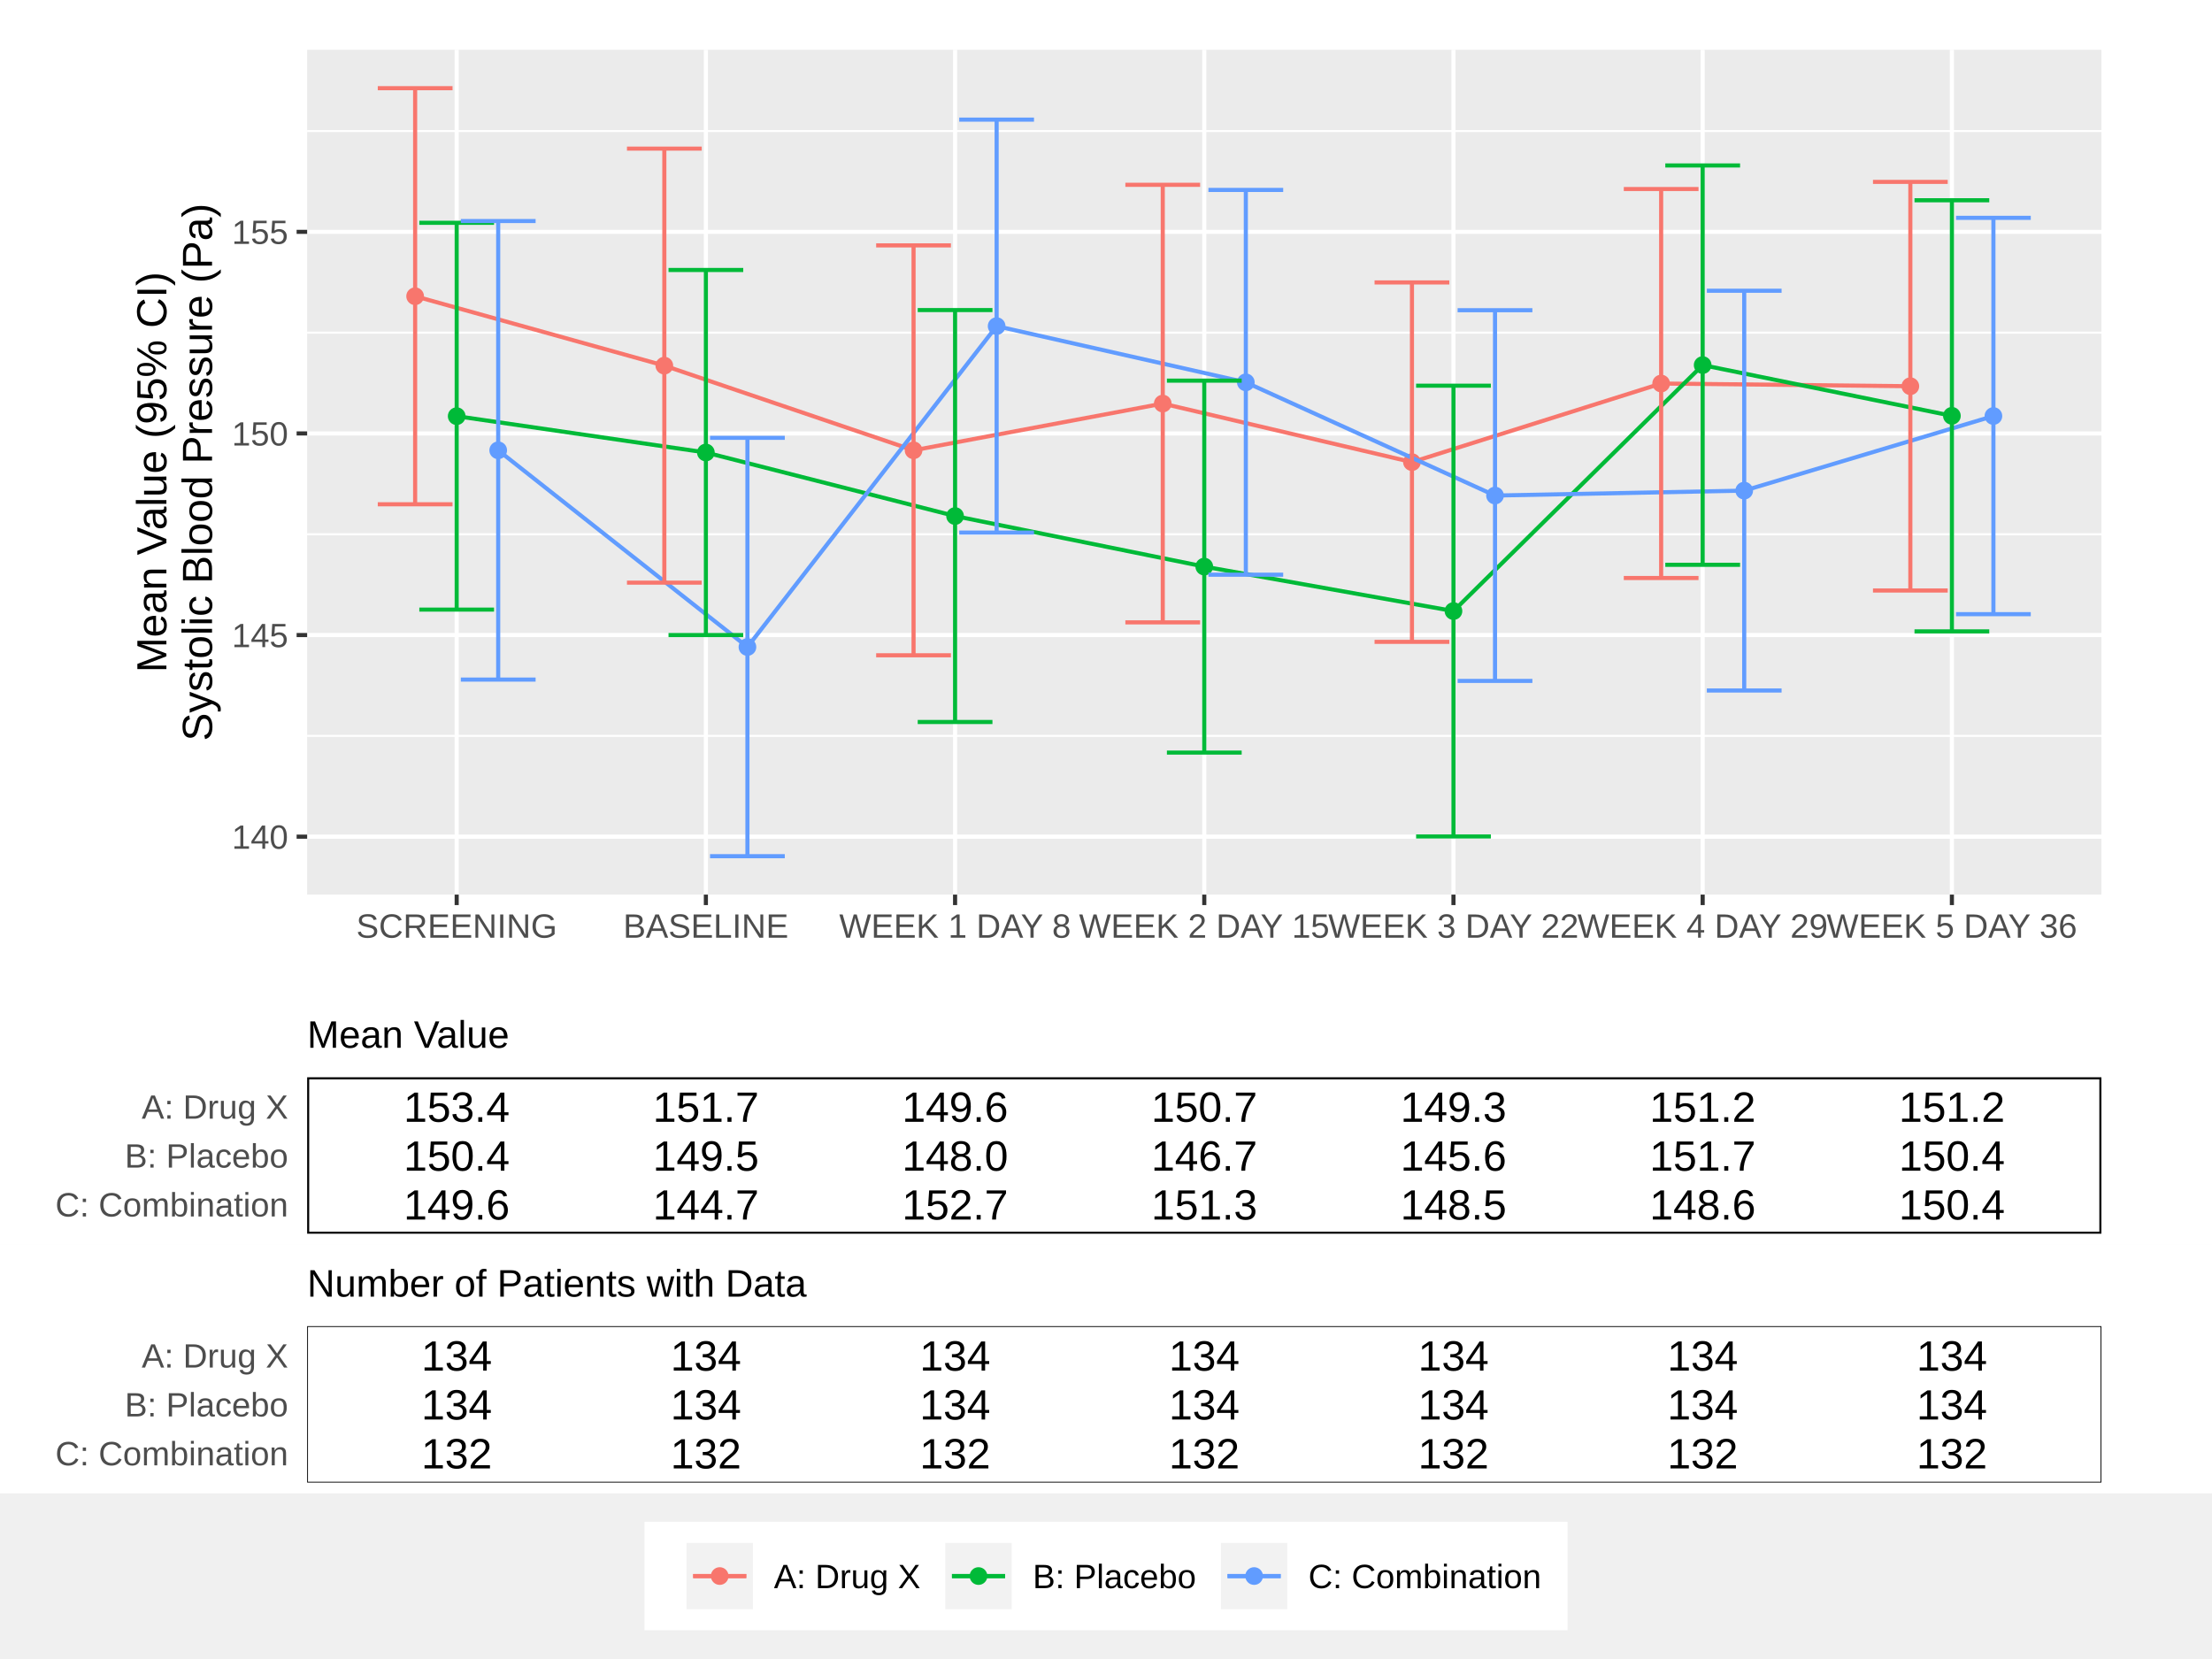
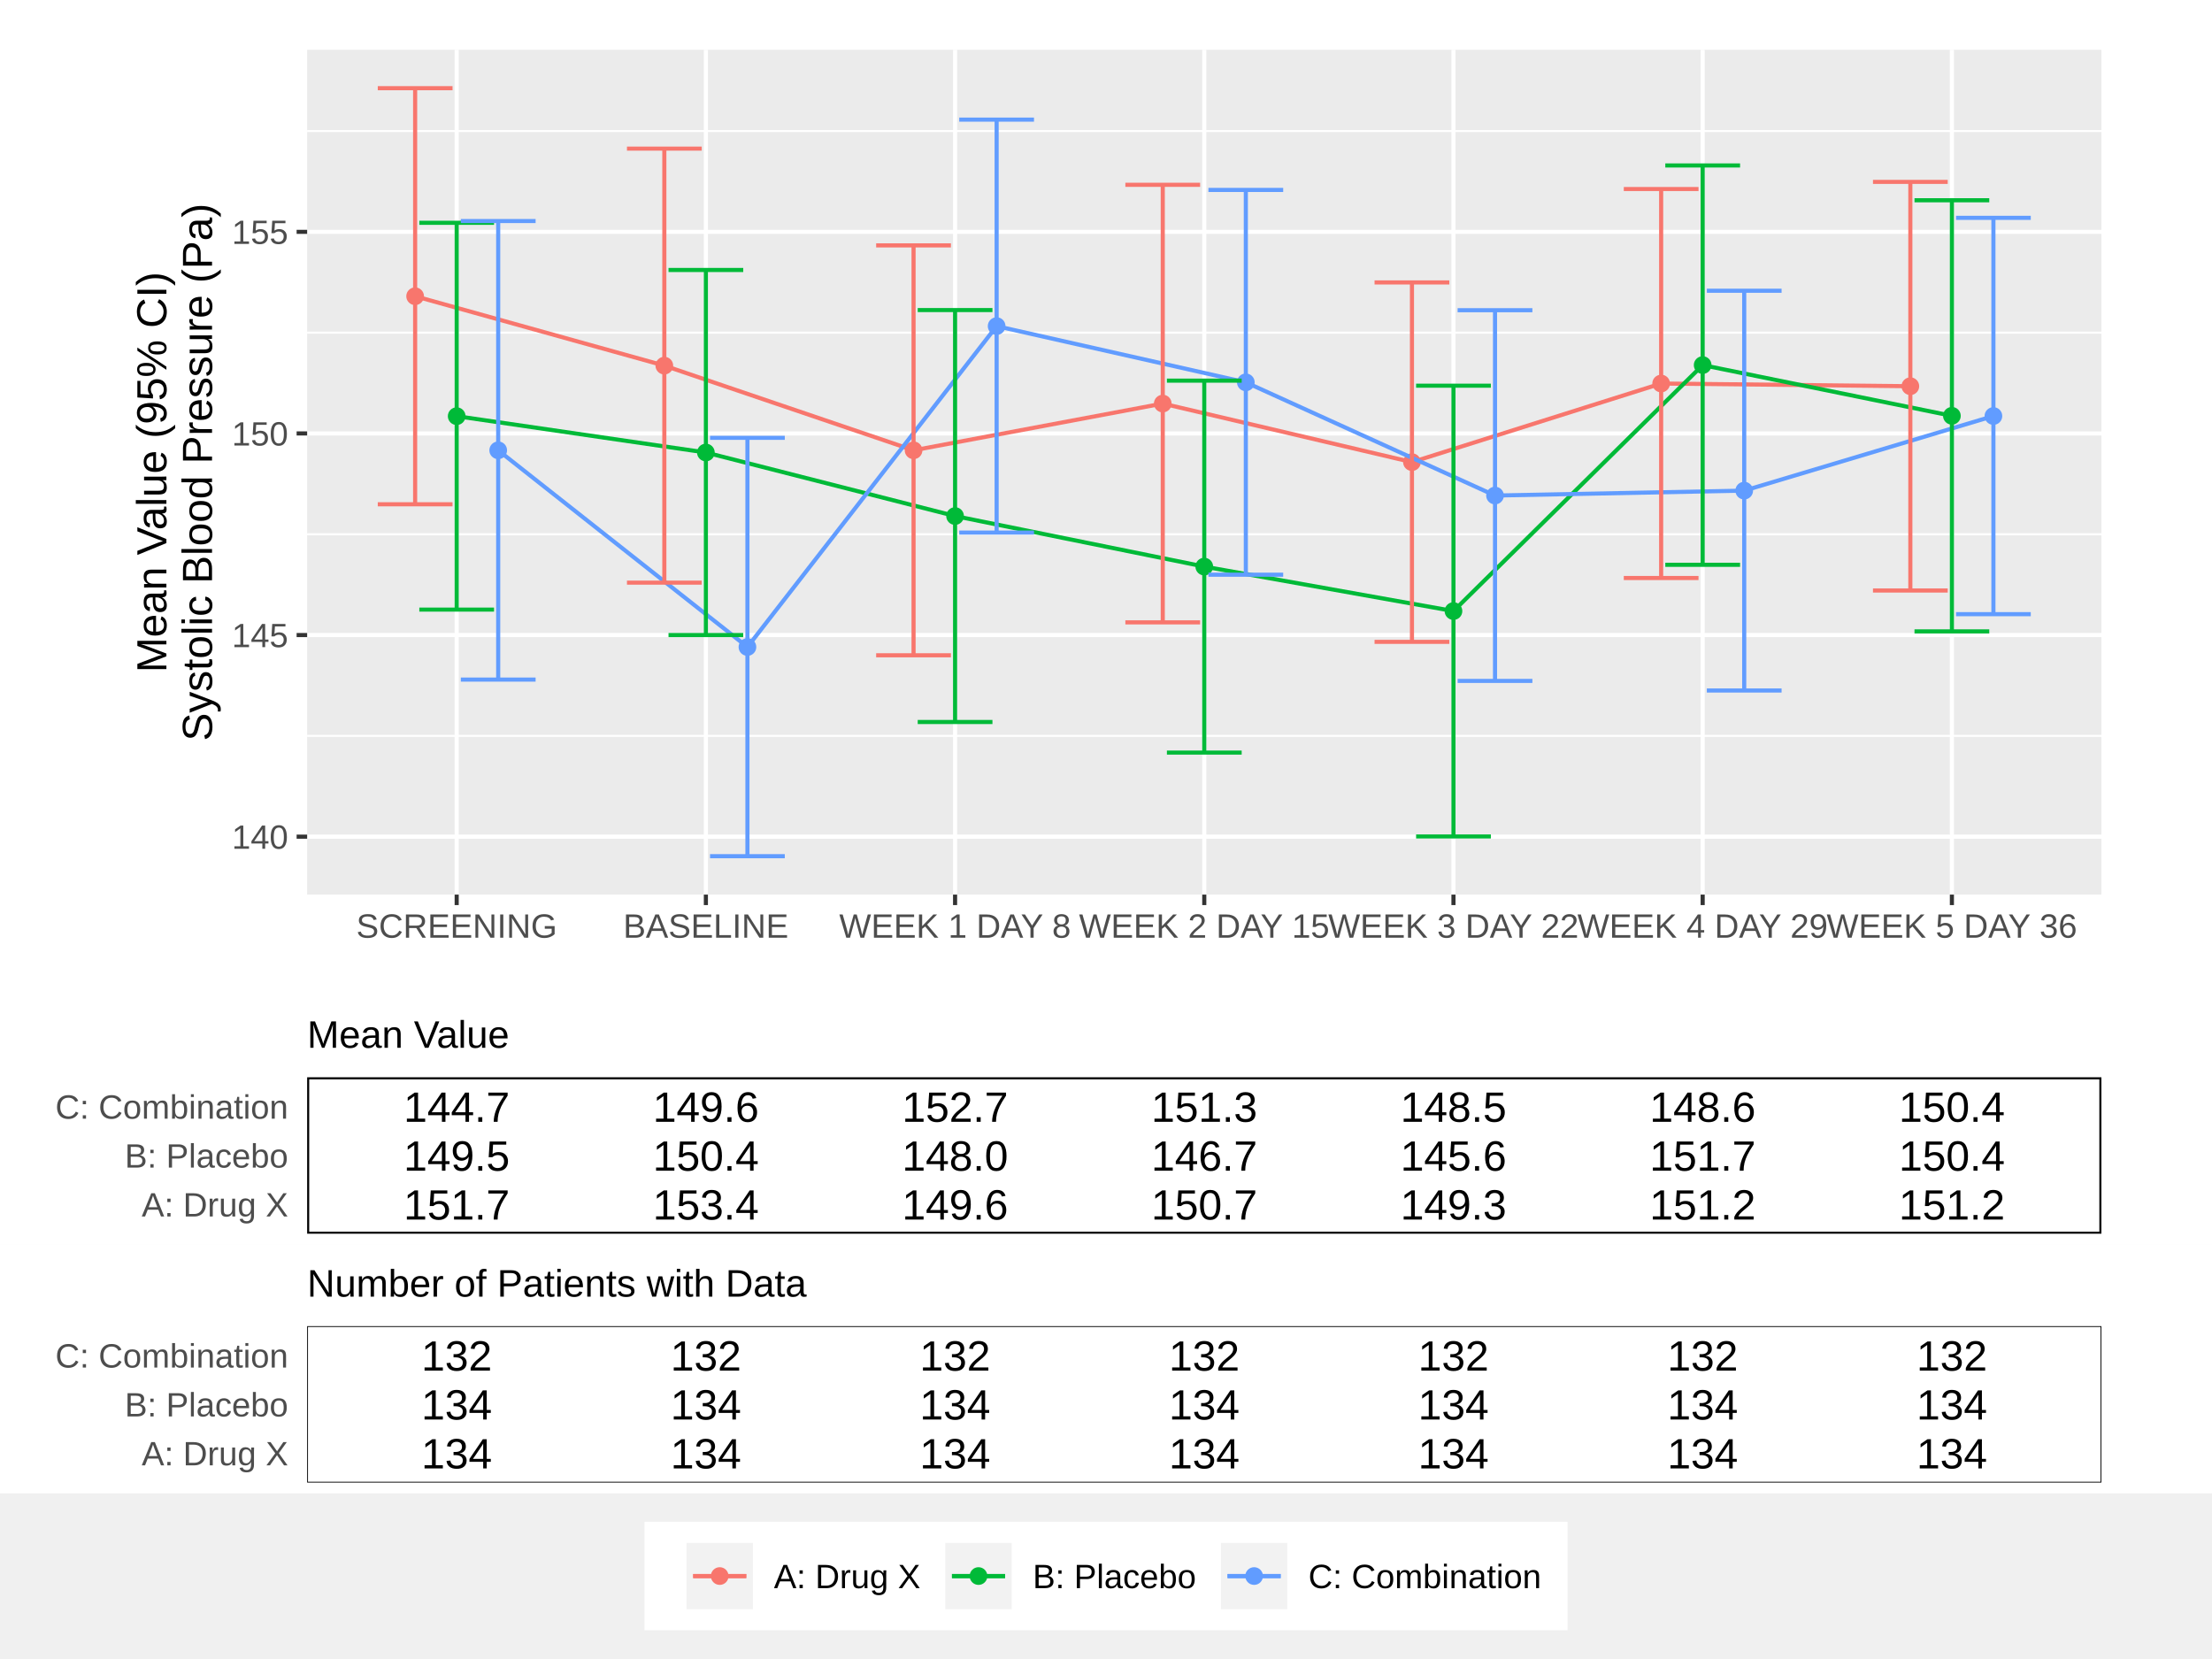
<svg xmlns="http://www.w3.org/2000/svg" class="svglite" width="576.00pt" height="432.00pt" viewBox="0 0 576.00 432.00">
  <defs>
    <style type="text/css">
    .svglite line, .svglite polyline, .svglite polygon, .svglite path, .svglite rect, .svglite circle {
      fill: none;
      stroke: #000000;
      stroke-linecap: round;
      stroke-linejoin: round;
      stroke-miterlimit: 10.00;
    }
    .svglite text {
      white-space: pre;
    }
  </style>
  </defs>
  <rect width="100%" height="100%" style="stroke: none; fill: none;" />
  <defs>
    <clipPath id="cpMC4wMHw1NzYuMDB8MC4wMHw0MzIuMDA=">
      <rect x="0.00" y="0.00" width="576.00" height="432.00" />
    </clipPath>
  </defs>
  <g clip-path="url(#cpMC4wMHw1NzYuMDB8MC4wMHw0MzIuMDA=)">
</g>
  <defs>
    <clipPath id="cpMC4wMHw1NzYuMDB8MC4wMHwyNTkuMjA=">
      <rect x="0.00" y="0.00" width="576.00" height="259.20" />
    </clipPath>
  </defs>
  <g clip-path="url(#cpMC4wMHw1NzYuMDB8MC4wMHwyNTkuMjA=)">
    <rect x="0.00" y="0.00" width="576.00" height="259.20" style="stroke-width: 1.07; stroke: #FFFFFF; fill: #FFFFFF;" />
  </g>
  <g clip-path="url(#cpMC4wMHw1NzYuMDB8MC4wMHw0MzIuMDA=)">
</g>
  <defs>
    <clipPath id="cpNzkuOTh8NTQ3LjIwfDEyLjk2fDIzMi45NQ==">
      <rect x="79.98" y="12.96" width="467.22" height="219.99" />
    </clipPath>
  </defs>
  <g clip-path="url(#cpNzkuOTh8NTQ3LjIwfDEyLjk2fDIzMi45NQ==)">
    <rect x="79.98" y="12.96" width="467.22" height="219.99" style="stroke-width: 1.07; stroke: none; fill: #EBEBEB;" />
    <polyline points="79.98,191.62 547.20,191.62 " style="stroke-width: 0.53; stroke: #FFFFFF; stroke-linecap: butt;" />
    <polyline points="79.98,139.12 547.20,139.12 " style="stroke-width: 0.53; stroke: #FFFFFF; stroke-linecap: butt;" />
    <polyline points="79.98,86.62 547.20,86.62 " style="stroke-width: 0.53; stroke: #FFFFFF; stroke-linecap: butt;" />
    <polyline points="79.98,34.13 547.20,34.13 " style="stroke-width: 0.53; stroke: #FFFFFF; stroke-linecap: butt;" />
    <polyline points="79.98,217.87 547.20,217.87 " style="stroke-width: 1.07; stroke: #FFFFFF; stroke-linecap: butt;" />
    <polyline points="79.98,165.37 547.20,165.37 " style="stroke-width: 1.07; stroke: #FFFFFF; stroke-linecap: butt;" />
    <polyline points="79.98,112.87 547.20,112.87 " style="stroke-width: 1.07; stroke: #FFFFFF; stroke-linecap: butt;" />
    <polyline points="79.98,60.37 547.20,60.37 " style="stroke-width: 1.07; stroke: #FFFFFF; stroke-linecap: butt;" />
    <polyline points="118.92,232.95 118.92,12.96 " style="stroke-width: 1.07; stroke: #FFFFFF; stroke-linecap: butt;" />
    <polyline points="183.81,232.95 183.81,12.96 " style="stroke-width: 1.07; stroke: #FFFFFF; stroke-linecap: butt;" />
    <polyline points="248.70,232.95 248.70,12.96 " style="stroke-width: 1.07; stroke: #FFFFFF; stroke-linecap: butt;" />
    <polyline points="313.59,232.95 313.59,12.96 " style="stroke-width: 1.07; stroke: #FFFFFF; stroke-linecap: butt;" />
    <polyline points="378.48,232.95 378.48,12.96 " style="stroke-width: 1.07; stroke: #FFFFFF; stroke-linecap: butt;" />
    <polyline points="443.37,232.95 443.37,12.96 " style="stroke-width: 1.07; stroke: #FFFFFF; stroke-linecap: butt;" />
    <polyline points="508.27,232.95 508.27,12.96 " style="stroke-width: 1.07; stroke: #FFFFFF; stroke-linecap: butt;" />
    <circle cx="108.10" cy="77.14" r="1.95" style="stroke-width: 0.71; stroke: #F8766D; fill: #F8766D;" />
    <circle cx="172.99" cy="95.21" r="1.95" style="stroke-width: 0.71; stroke: #F8766D; fill: #F8766D;" />
    <circle cx="237.89" cy="117.26" r="1.95" style="stroke-width: 0.71; stroke: #F8766D; fill: #F8766D;" />
    <circle cx="302.78" cy="105.09" r="1.95" style="stroke-width: 0.71; stroke: #F8766D; fill: #F8766D;" />
    <circle cx="367.67" cy="120.34" r="1.95" style="stroke-width: 0.71; stroke: #F8766D; fill: #F8766D;" />
    <circle cx="432.56" cy="99.87" r="1.95" style="stroke-width: 0.71; stroke: #F8766D; fill: #F8766D;" />
    <circle cx="497.45" cy="100.57" r="1.95" style="stroke-width: 0.71; stroke: #F8766D; fill: #F8766D;" />
    <circle cx="118.92" cy="108.37" r="1.95" style="stroke-width: 0.71; stroke: #00BA38; fill: #00BA38;" />
    <circle cx="183.81" cy="117.83" r="1.95" style="stroke-width: 0.71; stroke: #00BA38; fill: #00BA38;" />
    <circle cx="248.70" cy="134.38" r="1.95" style="stroke-width: 0.71; stroke: #00BA38; fill: #00BA38;" />
    <circle cx="313.59" cy="147.54" r="1.95" style="stroke-width: 0.71; stroke: #00BA38; fill: #00BA38;" />
    <circle cx="378.48" cy="159.12" r="1.95" style="stroke-width: 0.71; stroke: #00BA38; fill: #00BA38;" />
    <circle cx="443.37" cy="95.07" r="1.95" style="stroke-width: 0.71; stroke: #00BA38; fill: #00BA38;" />
    <circle cx="508.27" cy="108.28" r="1.95" style="stroke-width: 0.71; stroke: #00BA38; fill: #00BA38;" />
    <circle cx="129.73" cy="117.26" r="1.95" style="stroke-width: 0.71; stroke: #619CFF; fill: #619CFF;" />
    <circle cx="194.63" cy="168.48" r="1.95" style="stroke-width: 0.71; stroke: #619CFF; fill: #619CFF;" />
    <circle cx="259.52" cy="84.92" r="1.95" style="stroke-width: 0.71; stroke: #619CFF; fill: #619CFF;" />
    <circle cx="324.41" cy="99.56" r="1.95" style="stroke-width: 0.71; stroke: #619CFF; fill: #619CFF;" />
    <circle cx="389.30" cy="129.04" r="1.95" style="stroke-width: 0.71; stroke: #619CFF; fill: #619CFF;" />
    <circle cx="454.19" cy="127.76" r="1.95" style="stroke-width: 0.71; stroke: #619CFF; fill: #619CFF;" />
    <circle cx="519.08" cy="108.33" r="1.95" style="stroke-width: 0.71; stroke: #619CFF; fill: #619CFF;" />
    <polyline points="108.10,77.14 172.99,95.21 237.89,117.26 302.78,105.09 367.67,120.34 432.56,99.87 497.45,100.57 " style="stroke-width: 1.07; stroke: #F8766D; stroke-linecap: butt;" />
    <polyline points="118.92,108.37 183.81,117.83 248.70,134.38 313.59,147.54 378.48,159.12 443.37,95.07 508.27,108.28 " style="stroke-width: 1.07; stroke: #00BA38; stroke-linecap: butt;" />
    <polyline points="129.73,117.26 194.63,168.48 259.52,84.92 324.41,99.56 389.30,129.04 454.19,127.76 519.08,108.33 " style="stroke-width: 1.07; stroke: #619CFF; stroke-linecap: butt;" />
    <polyline points="98.37,22.96 117.84,22.96 " style="stroke-width: 1.07; stroke: #F8766D; stroke-linecap: butt;" />
    <polyline points="108.10,22.96 108.10,131.31 " style="stroke-width: 1.07; stroke: #F8766D; stroke-linecap: butt;" />
    <polyline points="98.37,131.31 117.84,131.31 " style="stroke-width: 1.07; stroke: #F8766D; stroke-linecap: butt;" />
    <polyline points="163.26,38.70 182.73,38.70 " style="stroke-width: 1.07; stroke: #F8766D; stroke-linecap: butt;" />
    <polyline points="172.99,38.70 172.99,151.72 " style="stroke-width: 1.07; stroke: #F8766D; stroke-linecap: butt;" />
    <polyline points="163.26,151.72 182.73,151.72 " style="stroke-width: 1.07; stroke: #F8766D; stroke-linecap: butt;" />
    <polyline points="228.15,63.90 247.62,63.90 " style="stroke-width: 1.07; stroke: #F8766D; stroke-linecap: butt;" />
    <polyline points="237.89,63.90 237.89,170.63 " style="stroke-width: 1.07; stroke: #F8766D; stroke-linecap: butt;" />
    <polyline points="228.15,170.63 247.62,170.63 " style="stroke-width: 1.07; stroke: #F8766D; stroke-linecap: butt;" />
    <polyline points="293.04,48.12 312.51,48.12 " style="stroke-width: 1.07; stroke: #F8766D; stroke-linecap: butt;" />
    <polyline points="302.78,48.12 302.78,162.06 " style="stroke-width: 1.07; stroke: #F8766D; stroke-linecap: butt;" />
    <polyline points="293.04,162.06 312.51,162.06 " style="stroke-width: 1.07; stroke: #F8766D; stroke-linecap: butt;" />
    <polyline points="357.93,73.54 377.40,73.54 " style="stroke-width: 1.07; stroke: #F8766D; stroke-linecap: butt;" />
    <polyline points="367.67,73.54 367.67,167.14 " style="stroke-width: 1.07; stroke: #F8766D; stroke-linecap: butt;" />
    <polyline points="357.93,167.14 377.40,167.14 " style="stroke-width: 1.07; stroke: #F8766D; stroke-linecap: butt;" />
    <polyline points="422.83,49.22 442.29,49.22 " style="stroke-width: 1.07; stroke: #F8766D; stroke-linecap: butt;" />
    <polyline points="432.56,49.22 432.56,150.51 " style="stroke-width: 1.07; stroke: #F8766D; stroke-linecap: butt;" />
    <polyline points="422.83,150.51 442.29,150.51 " style="stroke-width: 1.07; stroke: #F8766D; stroke-linecap: butt;" />
    <polyline points="487.72,47.36 507.18,47.36 " style="stroke-width: 1.07; stroke: #F8766D; stroke-linecap: butt;" />
    <polyline points="497.45,47.36 497.45,153.77 " style="stroke-width: 1.07; stroke: #F8766D; stroke-linecap: butt;" />
    <polyline points="487.72,153.77 507.18,153.77 " style="stroke-width: 1.07; stroke: #F8766D; stroke-linecap: butt;" />
    <polyline points="109.19,58.01 128.65,58.01 " style="stroke-width: 1.07; stroke: #00BA38; stroke-linecap: butt;" />
    <polyline points="118.92,58.01 118.92,158.74 " style="stroke-width: 1.07; stroke: #00BA38; stroke-linecap: butt;" />
    <polyline points="109.19,158.74 128.65,158.74 " style="stroke-width: 1.07; stroke: #00BA38; stroke-linecap: butt;" />
    <polyline points="174.08,70.30 193.54,70.30 " style="stroke-width: 1.07; stroke: #00BA38; stroke-linecap: butt;" />
    <polyline points="183.81,70.30 183.81,165.37 " style="stroke-width: 1.07; stroke: #00BA38; stroke-linecap: butt;" />
    <polyline points="174.08,165.37 193.54,165.37 " style="stroke-width: 1.07; stroke: #00BA38; stroke-linecap: butt;" />
    <polyline points="238.97,80.74 258.43,80.74 " style="stroke-width: 1.07; stroke: #00BA38; stroke-linecap: butt;" />
    <polyline points="248.70,80.74 248.70,188.01 " style="stroke-width: 1.07; stroke: #00BA38; stroke-linecap: butt;" />
    <polyline points="238.97,188.01 258.43,188.01 " style="stroke-width: 1.07; stroke: #00BA38; stroke-linecap: butt;" />
    <polyline points="303.86,99.12 323.33,99.12 " style="stroke-width: 1.07; stroke: #00BA38; stroke-linecap: butt;" />
    <polyline points="313.59,99.12 313.59,195.97 " style="stroke-width: 1.07; stroke: #00BA38; stroke-linecap: butt;" />
    <polyline points="303.86,195.97 323.33,195.97 " style="stroke-width: 1.07; stroke: #00BA38; stroke-linecap: butt;" />
    <polyline points="368.75,100.43 388.22,100.43 " style="stroke-width: 1.07; stroke: #00BA38; stroke-linecap: butt;" />
    <polyline points="378.48,100.43 378.48,217.81 " style="stroke-width: 1.07; stroke: #00BA38; stroke-linecap: butt;" />
    <polyline points="368.75,217.81 388.22,217.81 " style="stroke-width: 1.07; stroke: #00BA38; stroke-linecap: butt;" />
    <polyline points="433.64,43.08 453.11,43.08 " style="stroke-width: 1.07; stroke: #00BA38; stroke-linecap: butt;" />
    <polyline points="443.37,43.08 443.37,147.07 " style="stroke-width: 1.07; stroke: #00BA38; stroke-linecap: butt;" />
    <polyline points="433.64,147.07 453.11,147.07 " style="stroke-width: 1.07; stroke: #00BA38; stroke-linecap: butt;" />
    <polyline points="498.53,52.15 518.00,52.15 " style="stroke-width: 1.07; stroke: #00BA38; stroke-linecap: butt;" />
    <polyline points="508.27,52.15 508.27,164.41 " style="stroke-width: 1.07; stroke: #00BA38; stroke-linecap: butt;" />
    <polyline points="498.53,164.41 518.00,164.41 " style="stroke-width: 1.07; stroke: #00BA38; stroke-linecap: butt;" />
    <polyline points="120.00,57.56 139.47,57.56 " style="stroke-width: 1.07; stroke: #619CFF; stroke-linecap: butt;" />
    <polyline points="129.73,57.56 129.73,176.96 " style="stroke-width: 1.07; stroke: #619CFF; stroke-linecap: butt;" />
    <polyline points="120.00,176.96 139.47,176.96 " style="stroke-width: 1.07; stroke: #619CFF; stroke-linecap: butt;" />
    <polyline points="184.89,114.01 204.36,114.01 " style="stroke-width: 1.07; stroke: #619CFF; stroke-linecap: butt;" />
    <polyline points="194.63,114.01 194.63,222.95 " style="stroke-width: 1.07; stroke: #619CFF; stroke-linecap: butt;" />
    <polyline points="184.89,222.95 204.36,222.95 " style="stroke-width: 1.07; stroke: #619CFF; stroke-linecap: butt;" />
    <polyline points="249.78,31.15 269.25,31.15 " style="stroke-width: 1.07; stroke: #619CFF; stroke-linecap: butt;" />
    <polyline points="259.52,31.15 259.52,138.69 " style="stroke-width: 1.07; stroke: #619CFF; stroke-linecap: butt;" />
    <polyline points="249.78,138.69 269.25,138.69 " style="stroke-width: 1.07; stroke: #619CFF; stroke-linecap: butt;" />
    <polyline points="314.67,49.46 334.14,49.46 " style="stroke-width: 1.07; stroke: #619CFF; stroke-linecap: butt;" />
    <polyline points="324.41,49.46 324.41,149.65 " style="stroke-width: 1.07; stroke: #619CFF; stroke-linecap: butt;" />
    <polyline points="314.67,149.65 334.14,149.65 " style="stroke-width: 1.07; stroke: #619CFF; stroke-linecap: butt;" />
    <polyline points="379.56,80.78 399.03,80.78 " style="stroke-width: 1.07; stroke: #619CFF; stroke-linecap: butt;" />
    <polyline points="389.30,80.78 389.30,177.31 " style="stroke-width: 1.07; stroke: #619CFF; stroke-linecap: butt;" />
    <polyline points="379.56,177.31 399.03,177.31 " style="stroke-width: 1.07; stroke: #619CFF; stroke-linecap: butt;" />
    <polyline points="444.46,75.71 463.92,75.71 " style="stroke-width: 1.07; stroke: #619CFF; stroke-linecap: butt;" />
    <polyline points="454.19,75.71 454.19,179.80 " style="stroke-width: 1.07; stroke: #619CFF; stroke-linecap: butt;" />
    <polyline points="444.46,179.80 463.92,179.80 " style="stroke-width: 1.07; stroke: #619CFF; stroke-linecap: butt;" />
    <polyline points="509.35,56.72 528.81,56.72 " style="stroke-width: 1.07; stroke: #619CFF; stroke-linecap: butt;" />
    <polyline points="519.08,56.72 519.08,159.93 " style="stroke-width: 1.07; stroke: #619CFF; stroke-linecap: butt;" />
    <polyline points="509.35,159.93 528.81,159.93 " style="stroke-width: 1.07; stroke: #619CFF; stroke-linecap: butt;" />
  </g>
  <g clip-path="url(#cpMC4wMHw1NzYuMDB8MC4wMHw0MzIuMDA=)">
    <text x="75.05" y="221.02" text-anchor="end" style="font-size: 8.80px;fill: #4D4D4D; font-family: &quot;Arial&quot;;" textLength="14.69px" lengthAdjust="spacingAndGlyphs">140</text>
    <text x="75.05" y="168.52" text-anchor="end" style="font-size: 8.80px;fill: #4D4D4D; font-family: &quot;Arial&quot;;" textLength="14.69px" lengthAdjust="spacingAndGlyphs">145</text>
    <text x="75.05" y="116.02" text-anchor="end" style="font-size: 8.80px;fill: #4D4D4D; font-family: &quot;Arial&quot;;" textLength="14.69px" lengthAdjust="spacingAndGlyphs">150</text>
    <text x="75.05" y="63.52" text-anchor="end" style="font-size: 8.80px;fill: #4D4D4D; font-family: &quot;Arial&quot;;" textLength="14.69px" lengthAdjust="spacingAndGlyphs">155</text>
    <polyline points="77.24,217.87 79.98,217.87 " style="stroke-width: 1.07; stroke: #333333; stroke-linecap: butt;" />
    <polyline points="77.24,165.37 79.98,165.37 " style="stroke-width: 1.07; stroke: #333333; stroke-linecap: butt;" />
    <polyline points="77.24,112.87 79.98,112.87 " style="stroke-width: 1.07; stroke: #333333; stroke-linecap: butt;" />
    <polyline points="77.24,60.37 79.98,60.37 " style="stroke-width: 1.07; stroke: #333333; stroke-linecap: butt;" />
    <polyline points="118.92,235.69 118.92,232.95 " style="stroke-width: 1.07; stroke: #333333; stroke-linecap: butt;" />
    <polyline points="183.81,235.69 183.81,232.95 " style="stroke-width: 1.07; stroke: #333333; stroke-linecap: butt;" />
    <polyline points="248.70,235.69 248.70,232.95 " style="stroke-width: 1.07; stroke: #333333; stroke-linecap: butt;" />
    <polyline points="313.59,235.69 313.59,232.95 " style="stroke-width: 1.07; stroke: #333333; stroke-linecap: butt;" />
    <polyline points="378.48,235.69 378.48,232.95 " style="stroke-width: 1.07; stroke: #333333; stroke-linecap: butt;" />
    <polyline points="443.37,235.69 443.37,232.95 " style="stroke-width: 1.07; stroke: #333333; stroke-linecap: butt;" />
    <polyline points="508.27,235.69 508.27,232.95 " style="stroke-width: 1.07; stroke: #333333; stroke-linecap: butt;" />
    <text x="118.92" y="244.18" text-anchor="middle" style="font-size: 8.80px;fill: #4D4D4D; font-family: &quot;Arial&quot;;" textLength="52.30px" lengthAdjust="spacingAndGlyphs">SCREENING</text>
    <text x="183.81" y="244.18" text-anchor="middle" style="font-size: 8.80px;fill: #4D4D4D; font-family: &quot;Arial&quot;;" textLength="43.03px" lengthAdjust="spacingAndGlyphs">BASELINE</text>
    <text x="248.70" y="244.18" text-anchor="middle" style="font-size: 8.80px;fill: #4D4D4D; font-family: &quot;Arial&quot;;" textLength="60.31px" lengthAdjust="spacingAndGlyphs">WEEK 1 DAY 8</text>
    <text x="313.59" y="244.18" text-anchor="middle" style="font-size: 8.80px;fill: #4D4D4D; font-family: &quot;Arial&quot;;" textLength="65.21px" lengthAdjust="spacingAndGlyphs">WEEK 2 DAY 15</text>
    <text x="378.48" y="244.18" text-anchor="middle" style="font-size: 8.80px;fill: #4D4D4D; font-family: &quot;Arial&quot;;" textLength="65.21px" lengthAdjust="spacingAndGlyphs">WEEK 3 DAY 22</text>
    <text x="443.37" y="244.18" text-anchor="middle" style="font-size: 8.80px;fill: #4D4D4D; font-family: &quot;Arial&quot;;" textLength="65.21px" lengthAdjust="spacingAndGlyphs">WEEK 4 DAY 29</text>
    <text x="508.27" y="244.18" text-anchor="middle" style="font-size: 8.80px;fill: #4D4D4D; font-family: &quot;Arial&quot;;" textLength="65.21px" lengthAdjust="spacingAndGlyphs">WEEK 5 DAY 36</text>
    <text transform="translate(43.33,122.96) rotate(-90)" text-anchor="middle" style="font-size: 11.00px; font-family: &quot;Arial&quot;;" textLength="104.39px" lengthAdjust="spacingAndGlyphs">Mean Value (95% CI)</text>
    <text transform="translate(55.21,122.96) rotate(-90)" text-anchor="middle" style="font-size: 11.00px; font-family: &quot;Arial&quot;;" textLength="140.03px" lengthAdjust="spacingAndGlyphs">Systolic Blood Pressure (Pa)</text>
  </g>
  <defs>
    <clipPath id="cpMC4wMHw1NzYuMDB8MjU5LjIwfDMyNC4wMA==">
      <rect x="0.00" y="259.20" width="576.00" height="64.80" />
    </clipPath>
  </defs>
  <g clip-path="url(#cpMC4wMHw1NzYuMDB8MjU5LjIwfDMyNC4wMA==)">
    <rect x="0.00" y="259.20" width="576.00" height="64.80" style="stroke-width: 1.07; stroke: #FFFFFF; fill: #FFFFFF;" />
  </g>
  <g clip-path="url(#cpMC4wMHw1NzYuMDB8MC4wMHw0MzIuMDA=)">
</g>
  <defs>
    <clipPath id="cpNzkuOTh8NTQ3LjIwfDI4MC41MnwzMjEuMjY=">
      <rect x="79.98" y="280.52" width="467.22" height="40.74" />
    </clipPath>
  </defs>
  <g clip-path="url(#cpNzkuOTh8NTQ3LjIwfDI4MC41MnwzMjEuMjY=)">
    <polyline points="79.98,313.62 547.20,313.62 " style="stroke-width: 1.07; stroke: #FFFFFF; stroke-linecap: butt;" />
    <polyline points="79.98,300.89 547.20,300.89 " style="stroke-width: 1.07; stroke: #FFFFFF; stroke-linecap: butt;" />
    <polyline points="79.98,288.16 547.20,288.16 " style="stroke-width: 1.07; stroke: #FFFFFF; stroke-linecap: butt;" />
    <polyline points="118.92,321.26 118.92,280.52 " style="stroke-width: 1.07; stroke: #FFFFFF; stroke-linecap: butt;" />
    <polyline points="183.81,321.26 183.81,280.52 " style="stroke-width: 1.07; stroke: #FFFFFF; stroke-linecap: butt;" />
    <polyline points="248.70,321.26 248.70,280.52 " style="stroke-width: 1.07; stroke: #FFFFFF; stroke-linecap: butt;" />
    <polyline points="313.59,321.26 313.59,280.52 " style="stroke-width: 1.07; stroke: #FFFFFF; stroke-linecap: butt;" />
    <polyline points="378.48,321.26 378.48,280.52 " style="stroke-width: 1.07; stroke: #FFFFFF; stroke-linecap: butt;" />
    <polyline points="443.37,321.26 443.37,280.52 " style="stroke-width: 1.07; stroke: #FFFFFF; stroke-linecap: butt;" />
    <polyline points="508.27,321.26 508.27,280.52 " style="stroke-width: 1.07; stroke: #FFFFFF; stroke-linecap: butt;" />
-     <text x="118.92" y="317.57" text-anchor="middle" style="font-size: 11.04px; font-family: &quot;Arial&quot;;" textLength="27.60px" lengthAdjust="spacingAndGlyphs">149.6</text>
-     <text x="183.81" y="317.57" text-anchor="middle" style="font-size: 11.04px; font-family: &quot;Arial&quot;;" textLength="27.60px" lengthAdjust="spacingAndGlyphs">144.7</text>
-     <text x="248.70" y="317.57" text-anchor="middle" style="font-size: 11.04px; font-family: &quot;Arial&quot;;" textLength="27.60px" lengthAdjust="spacingAndGlyphs">152.7</text>
-     <text x="313.59" y="317.57" text-anchor="middle" style="font-size: 11.04px; font-family: &quot;Arial&quot;;" textLength="27.60px" lengthAdjust="spacingAndGlyphs">151.3</text>
-     <text x="378.48" y="317.57" text-anchor="middle" style="font-size: 11.04px; font-family: &quot;Arial&quot;;" textLength="27.60px" lengthAdjust="spacingAndGlyphs">148.5</text>
-     <text x="443.37" y="317.57" text-anchor="middle" style="font-size: 11.04px; font-family: &quot;Arial&quot;;" textLength="27.60px" lengthAdjust="spacingAndGlyphs">148.6</text>
-     <text x="508.27" y="317.57" text-anchor="middle" style="font-size: 11.04px; font-family: &quot;Arial&quot;;" textLength="27.60px" lengthAdjust="spacingAndGlyphs">150.4</text>
-     <text x="118.92" y="304.84" text-anchor="middle" style="font-size: 11.04px; font-family: &quot;Arial&quot;;" textLength="27.60px" lengthAdjust="spacingAndGlyphs">150.4</text>
-     <text x="183.81" y="304.84" text-anchor="middle" style="font-size: 11.04px; font-family: &quot;Arial&quot;;" textLength="27.60px" lengthAdjust="spacingAndGlyphs">149.5</text>
+     <text x="183.81" y="292.11" text-anchor="middle" style="font-size: 11.04px; font-family: &quot;Arial&quot;;" textLength="27.60px" lengthAdjust="spacingAndGlyphs">149.6</text>
+     <text x="118.92" y="292.11" text-anchor="middle" style="font-size: 11.04px; font-family: &quot;Arial&quot;;" textLength="27.60px" lengthAdjust="spacingAndGlyphs">144.7</text>
+     <text x="248.70" y="292.11" text-anchor="middle" style="font-size: 11.04px; font-family: &quot;Arial&quot;;" textLength="27.60px" lengthAdjust="spacingAndGlyphs">152.7</text>
+     <text x="313.59" y="292.11" text-anchor="middle" style="font-size: 11.04px; font-family: &quot;Arial&quot;;" textLength="27.60px" lengthAdjust="spacingAndGlyphs">151.3</text>
+     <text x="378.48" y="292.11" text-anchor="middle" style="font-size: 11.04px; font-family: &quot;Arial&quot;;" textLength="27.60px" lengthAdjust="spacingAndGlyphs">148.5</text>
+     <text x="443.37" y="292.11" text-anchor="middle" style="font-size: 11.04px; font-family: &quot;Arial&quot;;" textLength="27.60px" lengthAdjust="spacingAndGlyphs">148.6</text>
+     <text x="508.27" y="292.11" text-anchor="middle" style="font-size: 11.04px; font-family: &quot;Arial&quot;;" textLength="27.60px" lengthAdjust="spacingAndGlyphs">150.4</text>
+     <text x="183.81" y="304.84" text-anchor="middle" style="font-size: 11.04px; font-family: &quot;Arial&quot;;" textLength="27.60px" lengthAdjust="spacingAndGlyphs">150.4</text>
+     <text x="118.92" y="304.84" text-anchor="middle" style="font-size: 11.04px; font-family: &quot;Arial&quot;;" textLength="27.60px" lengthAdjust="spacingAndGlyphs">149.5</text>
    <text x="248.70" y="304.84" text-anchor="middle" style="font-size: 11.04px; font-family: &quot;Arial&quot;;" textLength="27.60px" lengthAdjust="spacingAndGlyphs">148.0</text>
    <text x="313.59" y="304.84" text-anchor="middle" style="font-size: 11.04px; font-family: &quot;Arial&quot;;" textLength="27.60px" lengthAdjust="spacingAndGlyphs">146.7</text>
    <text x="378.48" y="304.84" text-anchor="middle" style="font-size: 11.04px; font-family: &quot;Arial&quot;;" textLength="27.60px" lengthAdjust="spacingAndGlyphs">145.6</text>
    <text x="443.37" y="304.84" text-anchor="middle" style="font-size: 11.04px; font-family: &quot;Arial&quot;;" textLength="27.60px" lengthAdjust="spacingAndGlyphs">151.7</text>
    <text x="508.27" y="304.84" text-anchor="middle" style="font-size: 11.04px; font-family: &quot;Arial&quot;;" textLength="27.60px" lengthAdjust="spacingAndGlyphs">150.4</text>
-     <text x="118.92" y="292.11" text-anchor="middle" style="font-size: 11.04px; font-family: &quot;Arial&quot;;" textLength="27.60px" lengthAdjust="spacingAndGlyphs">153.4</text>
-     <text x="183.81" y="292.11" text-anchor="middle" style="font-size: 11.04px; font-family: &quot;Arial&quot;;" textLength="27.60px" lengthAdjust="spacingAndGlyphs">151.7</text>
-     <text x="248.70" y="292.11" text-anchor="middle" style="font-size: 11.04px; font-family: &quot;Arial&quot;;" textLength="27.60px" lengthAdjust="spacingAndGlyphs">149.6</text>
-     <text x="313.59" y="292.11" text-anchor="middle" style="font-size: 11.04px; font-family: &quot;Arial&quot;;" textLength="27.60px" lengthAdjust="spacingAndGlyphs">150.7</text>
-     <text x="378.48" y="292.11" text-anchor="middle" style="font-size: 11.04px; font-family: &quot;Arial&quot;;" textLength="27.60px" lengthAdjust="spacingAndGlyphs">149.3</text>
-     <text x="443.37" y="292.11" text-anchor="middle" style="font-size: 11.04px; font-family: &quot;Arial&quot;;" textLength="27.60px" lengthAdjust="spacingAndGlyphs">151.2</text>
-     <text x="508.27" y="292.11" text-anchor="middle" style="font-size: 11.04px; font-family: &quot;Arial&quot;;" textLength="27.60px" lengthAdjust="spacingAndGlyphs">151.2</text>
+     <text x="183.81" y="317.57" text-anchor="middle" style="font-size: 11.04px; font-family: &quot;Arial&quot;;" textLength="27.60px" lengthAdjust="spacingAndGlyphs">153.4</text>
+     <text x="118.92" y="317.57" text-anchor="middle" style="font-size: 11.04px; font-family: &quot;Arial&quot;;" textLength="27.60px" lengthAdjust="spacingAndGlyphs">151.7</text>
+     <text x="248.70" y="317.57" text-anchor="middle" style="font-size: 11.04px; font-family: &quot;Arial&quot;;" textLength="27.60px" lengthAdjust="spacingAndGlyphs">149.6</text>
+     <text x="313.59" y="317.57" text-anchor="middle" style="font-size: 11.04px; font-family: &quot;Arial&quot;;" textLength="27.60px" lengthAdjust="spacingAndGlyphs">150.7</text>
+     <text x="378.48" y="317.57" text-anchor="middle" style="font-size: 11.04px; font-family: &quot;Arial&quot;;" textLength="27.60px" lengthAdjust="spacingAndGlyphs">149.3</text>
+     <text x="443.37" y="317.57" text-anchor="middle" style="font-size: 11.04px; font-family: &quot;Arial&quot;;" textLength="27.60px" lengthAdjust="spacingAndGlyphs">151.2</text>
+     <text x="508.27" y="317.57" text-anchor="middle" style="font-size: 11.04px; font-family: &quot;Arial&quot;;" textLength="27.60px" lengthAdjust="spacingAndGlyphs">151.2</text>
    <rect x="79.98" y="280.52" width="467.22" height="40.74" style="stroke-width: 1.07;" />
  </g>
  <g clip-path="url(#cpMC4wMHw1NzYuMDB8MC4wMHw0MzIuMDA=)">
-     <text x="75.05" y="316.77" text-anchor="end" style="font-size: 8.80px;fill: #4D4D4D; font-family: &quot;Arial&quot;;" textLength="60.65px" lengthAdjust="spacingAndGlyphs">C: Combination</text>
+     <text x="75.05" y="316.77" text-anchor="end" style="font-size: 8.80px;fill: #4D4D4D; font-family: &quot;Arial&quot;;" textLength="38.15px" lengthAdjust="spacingAndGlyphs">A: Drug X</text>
    <text x="75.05" y="304.04" text-anchor="end" style="font-size: 8.80px;fill: #4D4D4D; font-family: &quot;Arial&quot;;" textLength="42.57px" lengthAdjust="spacingAndGlyphs">B: Placebo</text>
-     <text x="75.05" y="291.31" text-anchor="end" style="font-size: 8.80px;fill: #4D4D4D; font-family: &quot;Arial&quot;;" textLength="38.15px" lengthAdjust="spacingAndGlyphs">A: Drug X</text>
+     <text x="75.05" y="291.31" text-anchor="end" style="font-size: 8.80px;fill: #4D4D4D; font-family: &quot;Arial&quot;;" textLength="60.65px" lengthAdjust="spacingAndGlyphs">C: Combination</text>
    <text x="79.98" y="272.84" style="font-size: 10.00px; font-family: &quot;Arial&quot;;" textLength="52.65px" lengthAdjust="spacingAndGlyphs">Mean Value</text>
  </g>
  <defs>
    <clipPath id="cpMC4wMHw1NzYuMDB8MzI0LjAwfDM4OC44MA==">
      <rect x="0.00" y="324.00" width="576.00" height="64.80" />
    </clipPath>
  </defs>
  <g clip-path="url(#cpMC4wMHw1NzYuMDB8MzI0LjAwfDM4OC44MA==)">
    <rect x="0.00" y="324.00" width="576.00" height="64.80" style="stroke-width: 1.07; stroke: #FFFFFF; fill: #FFFFFF;" />
  </g>
  <g clip-path="url(#cpMC4wMHw1NzYuMDB8MC4wMHw0MzIuMDA=)">
</g>
  <defs>
    <clipPath id="cpNzkuOTh8NTQ3LjIwfDM0NS4zMnwzODYuMDY=">
      <rect x="79.98" y="345.32" width="467.22" height="40.74" />
    </clipPath>
  </defs>
  <g clip-path="url(#cpNzkuOTh8NTQ3LjIwfDM0NS4zMnwzODYuMDY=)">
    <polyline points="79.98,378.42 547.20,378.42 " style="stroke-width: 1.07; stroke: #FFFFFF; stroke-linecap: butt;" />
    <polyline points="79.98,365.69 547.20,365.69 " style="stroke-width: 1.07; stroke: #FFFFFF; stroke-linecap: butt;" />
    <polyline points="79.98,352.96 547.20,352.96 " style="stroke-width: 1.07; stroke: #FFFFFF; stroke-linecap: butt;" />
    <polyline points="118.92,386.06 118.92,345.32 " style="stroke-width: 1.07; stroke: #FFFFFF; stroke-linecap: butt;" />
    <polyline points="183.81,386.06 183.81,345.32 " style="stroke-width: 1.07; stroke: #FFFFFF; stroke-linecap: butt;" />
    <polyline points="248.70,386.06 248.70,345.32 " style="stroke-width: 1.07; stroke: #FFFFFF; stroke-linecap: butt;" />
    <polyline points="313.59,386.06 313.59,345.32 " style="stroke-width: 1.07; stroke: #FFFFFF; stroke-linecap: butt;" />
    <polyline points="378.48,386.06 378.48,345.32 " style="stroke-width: 1.07; stroke: #FFFFFF; stroke-linecap: butt;" />
    <polyline points="443.37,386.06 443.37,345.32 " style="stroke-width: 1.07; stroke: #FFFFFF; stroke-linecap: butt;" />
    <polyline points="508.27,386.06 508.27,345.32 " style="stroke-width: 1.07; stroke: #FFFFFF; stroke-linecap: butt;" />
-     <text x="118.92" y="382.37" text-anchor="middle" style="font-size: 11.04px; font-family: &quot;Arial&quot;;" textLength="18.40px" lengthAdjust="spacingAndGlyphs">132</text>
-     <text x="183.81" y="382.37" text-anchor="middle" style="font-size: 11.04px; font-family: &quot;Arial&quot;;" textLength="18.40px" lengthAdjust="spacingAndGlyphs">132</text>
-     <text x="248.70" y="382.37" text-anchor="middle" style="font-size: 11.04px; font-family: &quot;Arial&quot;;" textLength="18.40px" lengthAdjust="spacingAndGlyphs">132</text>
-     <text x="313.59" y="382.37" text-anchor="middle" style="font-size: 11.04px; font-family: &quot;Arial&quot;;" textLength="18.40px" lengthAdjust="spacingAndGlyphs">132</text>
-     <text x="378.48" y="382.37" text-anchor="middle" style="font-size: 11.04px; font-family: &quot;Arial&quot;;" textLength="18.40px" lengthAdjust="spacingAndGlyphs">132</text>
-     <text x="443.37" y="382.37" text-anchor="middle" style="font-size: 11.04px; font-family: &quot;Arial&quot;;" textLength="18.40px" lengthAdjust="spacingAndGlyphs">132</text>
-     <text x="508.27" y="382.37" text-anchor="middle" style="font-size: 11.04px; font-family: &quot;Arial&quot;;" textLength="18.40px" lengthAdjust="spacingAndGlyphs">132</text>
+     <text x="183.81" y="356.91" text-anchor="middle" style="font-size: 11.04px; font-family: &quot;Arial&quot;;" textLength="18.40px" lengthAdjust="spacingAndGlyphs">132</text>
+     <text x="118.92" y="356.91" text-anchor="middle" style="font-size: 11.04px; font-family: &quot;Arial&quot;;" textLength="18.40px" lengthAdjust="spacingAndGlyphs">132</text>
+     <text x="248.70" y="356.91" text-anchor="middle" style="font-size: 11.04px; font-family: &quot;Arial&quot;;" textLength="18.40px" lengthAdjust="spacingAndGlyphs">132</text>
+     <text x="313.59" y="356.91" text-anchor="middle" style="font-size: 11.04px; font-family: &quot;Arial&quot;;" textLength="18.40px" lengthAdjust="spacingAndGlyphs">132</text>
+     <text x="378.48" y="356.91" text-anchor="middle" style="font-size: 11.04px; font-family: &quot;Arial&quot;;" textLength="18.40px" lengthAdjust="spacingAndGlyphs">132</text>
+     <text x="443.37" y="356.91" text-anchor="middle" style="font-size: 11.04px; font-family: &quot;Arial&quot;;" textLength="18.40px" lengthAdjust="spacingAndGlyphs">132</text>
+     <text x="508.27" y="356.91" text-anchor="middle" style="font-size: 11.04px; font-family: &quot;Arial&quot;;" textLength="18.40px" lengthAdjust="spacingAndGlyphs">132</text>
+     <text x="183.81" y="369.64" text-anchor="middle" style="font-size: 11.04px; font-family: &quot;Arial&quot;;" textLength="18.40px" lengthAdjust="spacingAndGlyphs">134</text>
    <text x="118.92" y="369.64" text-anchor="middle" style="font-size: 11.04px; font-family: &quot;Arial&quot;;" textLength="18.40px" lengthAdjust="spacingAndGlyphs">134</text>
-     <text x="183.81" y="369.64" text-anchor="middle" style="font-size: 11.04px; font-family: &quot;Arial&quot;;" textLength="18.40px" lengthAdjust="spacingAndGlyphs">134</text>
    <text x="248.70" y="369.64" text-anchor="middle" style="font-size: 11.04px; font-family: &quot;Arial&quot;;" textLength="18.40px" lengthAdjust="spacingAndGlyphs">134</text>
    <text x="313.59" y="369.64" text-anchor="middle" style="font-size: 11.04px; font-family: &quot;Arial&quot;;" textLength="18.40px" lengthAdjust="spacingAndGlyphs">134</text>
    <text x="378.48" y="369.64" text-anchor="middle" style="font-size: 11.04px; font-family: &quot;Arial&quot;;" textLength="18.40px" lengthAdjust="spacingAndGlyphs">134</text>
    <text x="443.37" y="369.64" text-anchor="middle" style="font-size: 11.04px; font-family: &quot;Arial&quot;;" textLength="18.40px" lengthAdjust="spacingAndGlyphs">134</text>
    <text x="508.27" y="369.64" text-anchor="middle" style="font-size: 11.04px; font-family: &quot;Arial&quot;;" textLength="18.40px" lengthAdjust="spacingAndGlyphs">134</text>
-     <text x="118.92" y="356.91" text-anchor="middle" style="font-size: 11.04px; font-family: &quot;Arial&quot;;" textLength="18.40px" lengthAdjust="spacingAndGlyphs">134</text>
-     <text x="183.81" y="356.91" text-anchor="middle" style="font-size: 11.04px; font-family: &quot;Arial&quot;;" textLength="18.40px" lengthAdjust="spacingAndGlyphs">134</text>
-     <text x="248.70" y="356.91" text-anchor="middle" style="font-size: 11.04px; font-family: &quot;Arial&quot;;" textLength="18.40px" lengthAdjust="spacingAndGlyphs">134</text>
-     <text x="313.59" y="356.91" text-anchor="middle" style="font-size: 11.04px; font-family: &quot;Arial&quot;;" textLength="18.40px" lengthAdjust="spacingAndGlyphs">134</text>
-     <text x="378.48" y="356.91" text-anchor="middle" style="font-size: 11.04px; font-family: &quot;Arial&quot;;" textLength="18.40px" lengthAdjust="spacingAndGlyphs">134</text>
-     <text x="443.37" y="356.91" text-anchor="middle" style="font-size: 11.04px; font-family: &quot;Arial&quot;;" textLength="18.40px" lengthAdjust="spacingAndGlyphs">134</text>
-     <text x="508.27" y="356.91" text-anchor="middle" style="font-size: 11.04px; font-family: &quot;Arial&quot;;" textLength="18.40px" lengthAdjust="spacingAndGlyphs">134</text>
+     <text x="183.81" y="382.37" text-anchor="middle" style="font-size: 11.04px; font-family: &quot;Arial&quot;;" textLength="18.40px" lengthAdjust="spacingAndGlyphs">134</text>
+     <text x="118.92" y="382.37" text-anchor="middle" style="font-size: 11.04px; font-family: &quot;Arial&quot;;" textLength="18.40px" lengthAdjust="spacingAndGlyphs">134</text>
+     <text x="248.70" y="382.37" text-anchor="middle" style="font-size: 11.04px; font-family: &quot;Arial&quot;;" textLength="18.40px" lengthAdjust="spacingAndGlyphs">134</text>
+     <text x="313.59" y="382.37" text-anchor="middle" style="font-size: 11.04px; font-family: &quot;Arial&quot;;" textLength="18.40px" lengthAdjust="spacingAndGlyphs">134</text>
+     <text x="378.48" y="382.37" text-anchor="middle" style="font-size: 11.04px; font-family: &quot;Arial&quot;;" textLength="18.40px" lengthAdjust="spacingAndGlyphs">134</text>
+     <text x="443.37" y="382.37" text-anchor="middle" style="font-size: 11.04px; font-family: &quot;Arial&quot;;" textLength="18.40px" lengthAdjust="spacingAndGlyphs">134</text>
+     <text x="508.27" y="382.37" text-anchor="middle" style="font-size: 11.04px; font-family: &quot;Arial&quot;;" textLength="18.40px" lengthAdjust="spacingAndGlyphs">134</text>
    <rect x="79.98" y="345.32" width="467.22" height="40.74" style="stroke-width: 0.43;" />
  </g>
  <g clip-path="url(#cpMC4wMHw1NzYuMDB8MC4wMHw0MzIuMDA=)">
-     <text x="75.05" y="381.57" text-anchor="end" style="font-size: 8.80px;fill: #4D4D4D; font-family: &quot;Arial&quot;;" textLength="60.65px" lengthAdjust="spacingAndGlyphs">C: Combination</text>
+     <text x="75.05" y="381.57" text-anchor="end" style="font-size: 8.80px;fill: #4D4D4D; font-family: &quot;Arial&quot;;" textLength="38.15px" lengthAdjust="spacingAndGlyphs">A: Drug X</text>
    <text x="75.05" y="368.84" text-anchor="end" style="font-size: 8.80px;fill: #4D4D4D; font-family: &quot;Arial&quot;;" textLength="42.57px" lengthAdjust="spacingAndGlyphs">B: Placebo</text>
-     <text x="75.05" y="356.11" text-anchor="end" style="font-size: 8.80px;fill: #4D4D4D; font-family: &quot;Arial&quot;;" textLength="38.15px" lengthAdjust="spacingAndGlyphs">A: Drug X</text>
+     <text x="75.05" y="356.11" text-anchor="end" style="font-size: 8.80px;fill: #4D4D4D; font-family: &quot;Arial&quot;;" textLength="60.65px" lengthAdjust="spacingAndGlyphs">C: Combination</text>
    <text x="79.98" y="337.64" style="font-size: 10.00px; font-family: &quot;Arial&quot;;" textLength="130.12px" lengthAdjust="spacingAndGlyphs">Number of Patients with Data</text>
    <rect x="167.82" y="396.28" width="240.37" height="28.24" style="stroke-width: 1.07; stroke: none; fill: #FFFFFF;" />
    <rect x="178.77" y="401.76" width="17.28" height="17.28" style="stroke-width: 1.07; stroke: none; fill: #F2F2F2;" />
    <circle cx="187.41" cy="410.40" r="1.95" style="stroke-width: 0.71; stroke: #F8766D; fill: #F8766D;" />
    <line x1="180.50" y1="410.40" x2="194.33" y2="410.40" style="stroke-width: 1.07; stroke: #F8766D; stroke-linecap: butt;" />
    <line x1="180.50" y1="410.40" x2="194.33" y2="410.40" style="stroke-width: 1.07; stroke: #F8766D; stroke-linecap: butt;" />
    <rect x="246.16" y="401.76" width="17.28" height="17.28" style="stroke-width: 1.07; stroke: none; fill: #F2F2F2;" />
    <circle cx="254.80" cy="410.40" r="1.95" style="stroke-width: 0.71; stroke: #00BA38; fill: #00BA38;" />
    <line x1="247.89" y1="410.40" x2="261.72" y2="410.40" style="stroke-width: 1.07; stroke: #00BA38; stroke-linecap: butt;" />
    <line x1="247.89" y1="410.40" x2="261.72" y2="410.40" style="stroke-width: 1.07; stroke: #00BA38; stroke-linecap: butt;" />
    <rect x="317.93" y="401.76" width="17.28" height="17.28" style="stroke-width: 1.07; stroke: none; fill: #F2F2F2;" />
    <circle cx="326.57" cy="410.40" r="1.95" style="stroke-width: 0.71; stroke: #619CFF; fill: #619CFF;" />
    <line x1="319.65" y1="410.40" x2="333.48" y2="410.40" style="stroke-width: 1.07; stroke: #619CFF; stroke-linecap: butt;" />
    <line x1="319.65" y1="410.40" x2="333.48" y2="410.40" style="stroke-width: 1.07; stroke: #619CFF; stroke-linecap: butt;" />
    <text x="201.53" y="413.55" style="font-size: 8.80px; font-family: &quot;Arial&quot;;" textLength="38.15px" lengthAdjust="spacingAndGlyphs">A: Drug X</text>
    <text x="268.92" y="413.55" style="font-size: 8.80px; font-family: &quot;Arial&quot;;" textLength="42.57px" lengthAdjust="spacingAndGlyphs">B: Placebo</text>
    <text x="340.69" y="413.55" style="font-size: 8.80px; font-family: &quot;Arial&quot;;" textLength="60.65px" lengthAdjust="spacingAndGlyphs">C: Combination</text>
  </g>
</svg>
